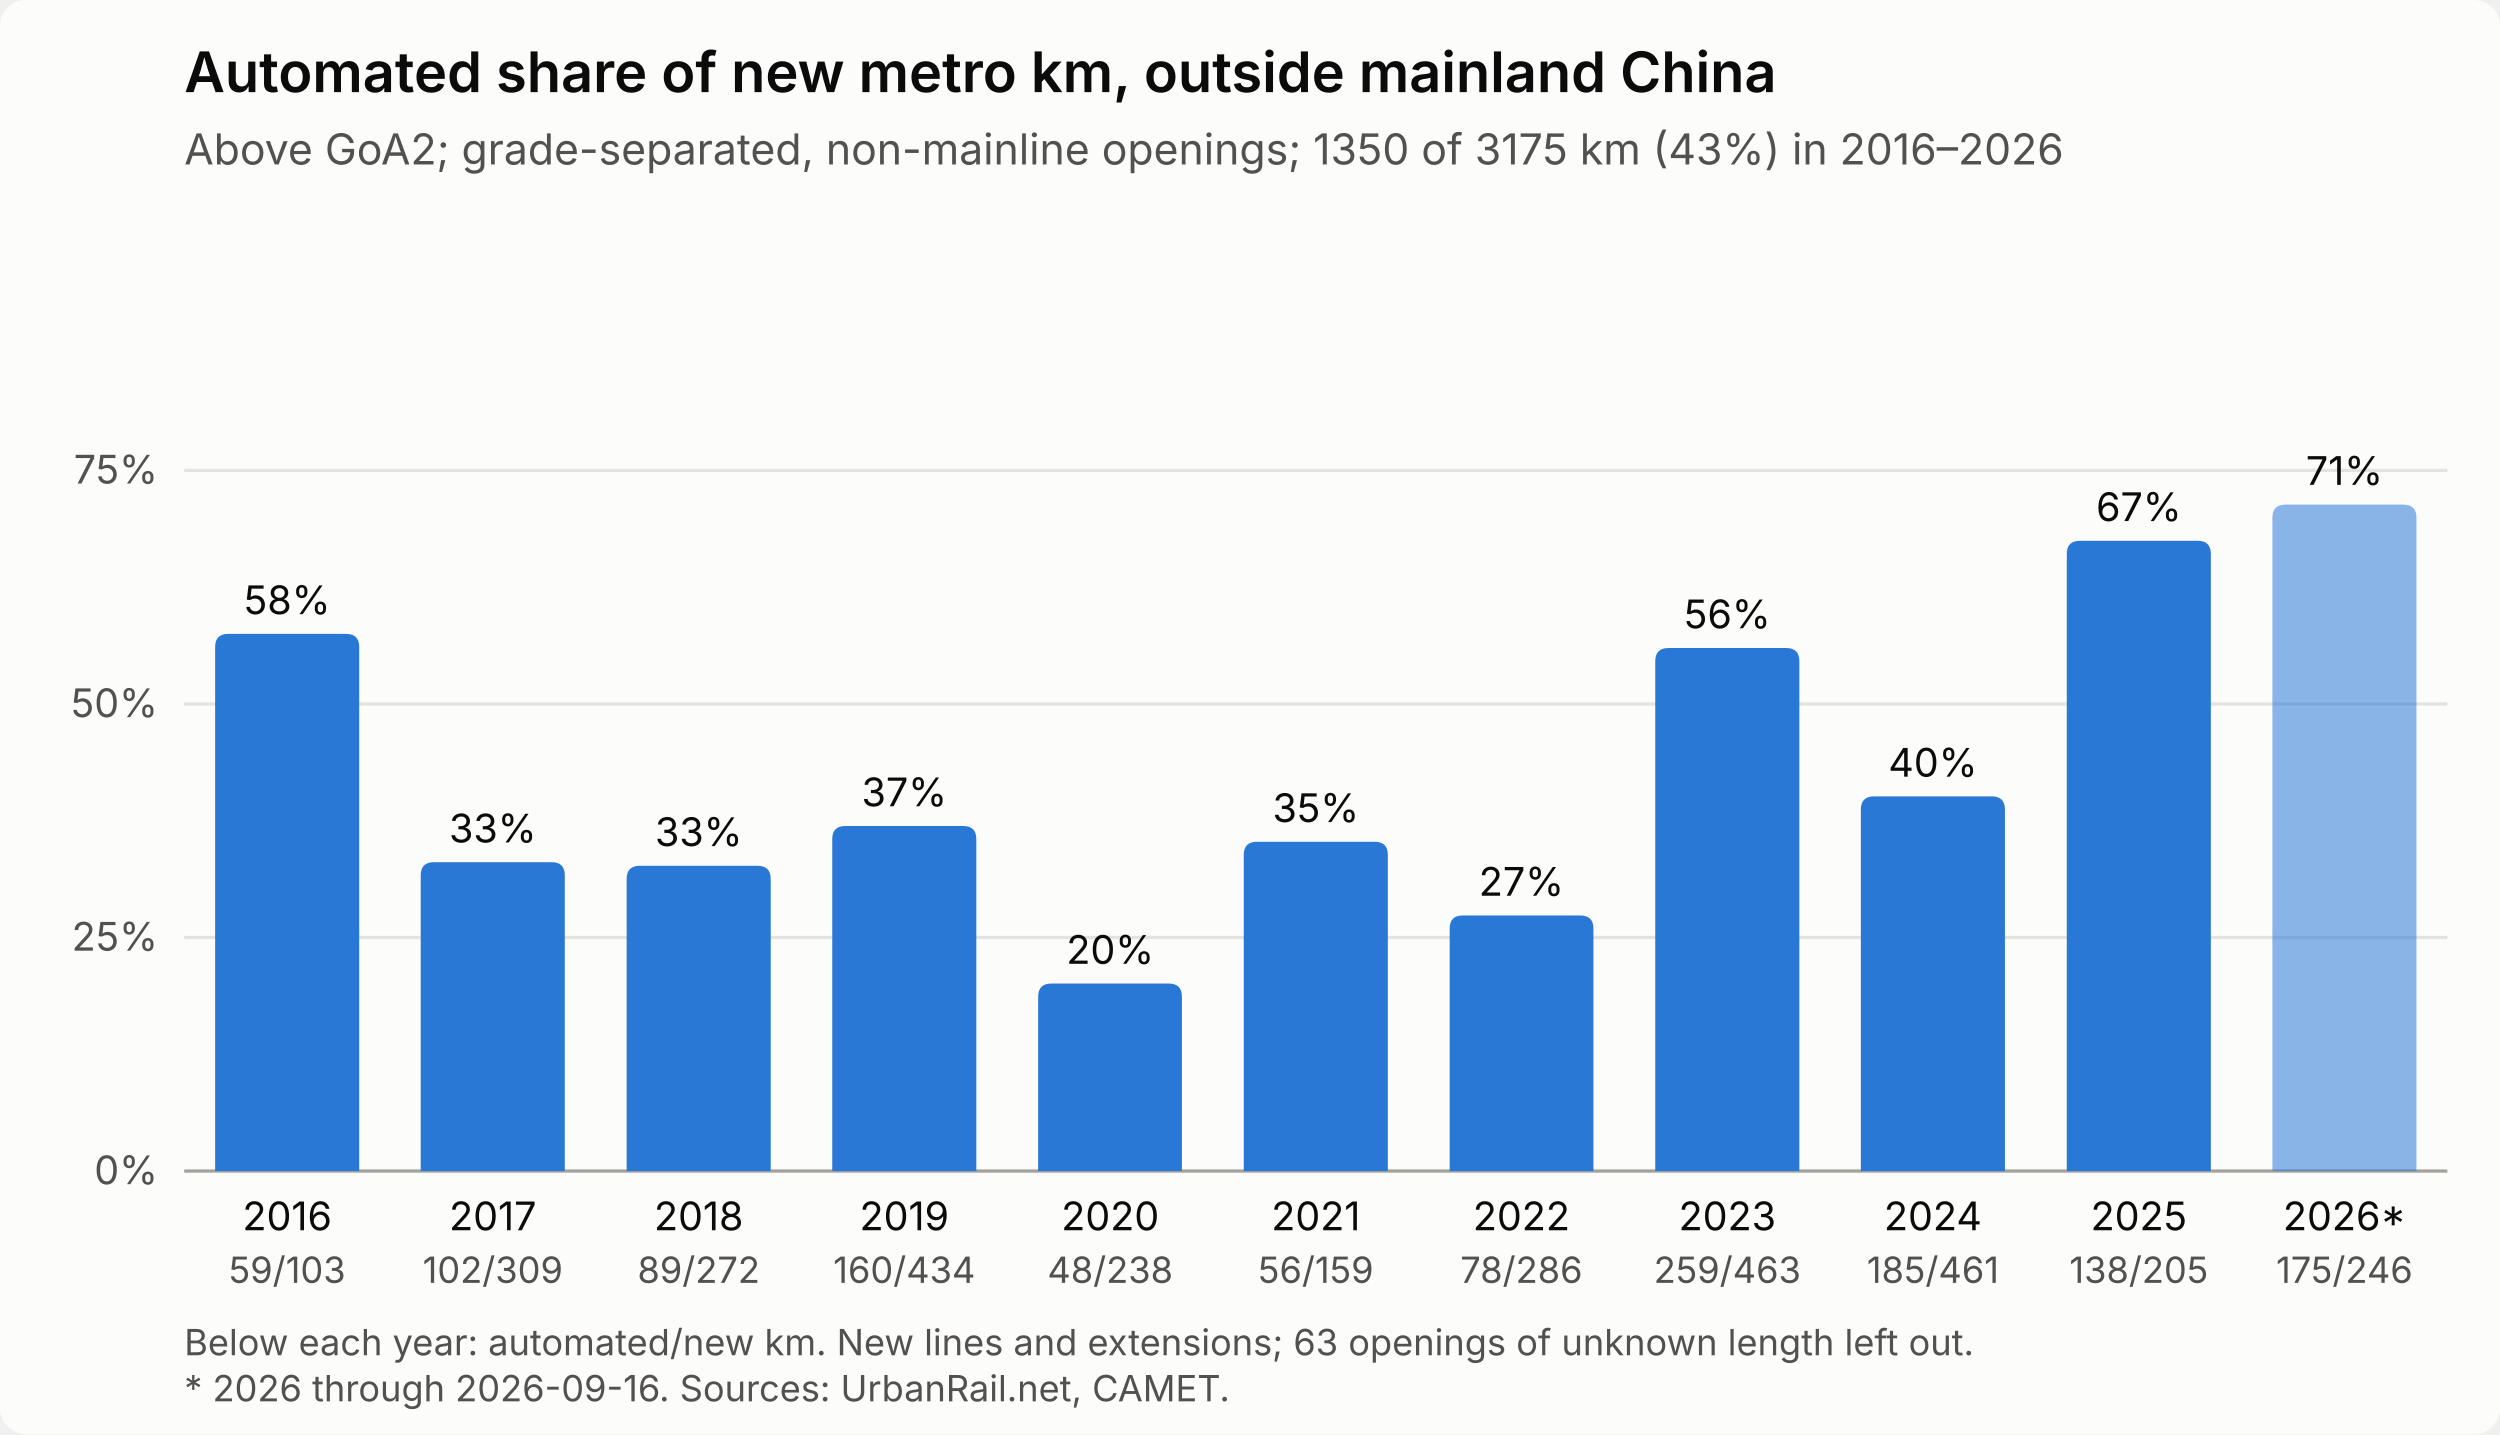
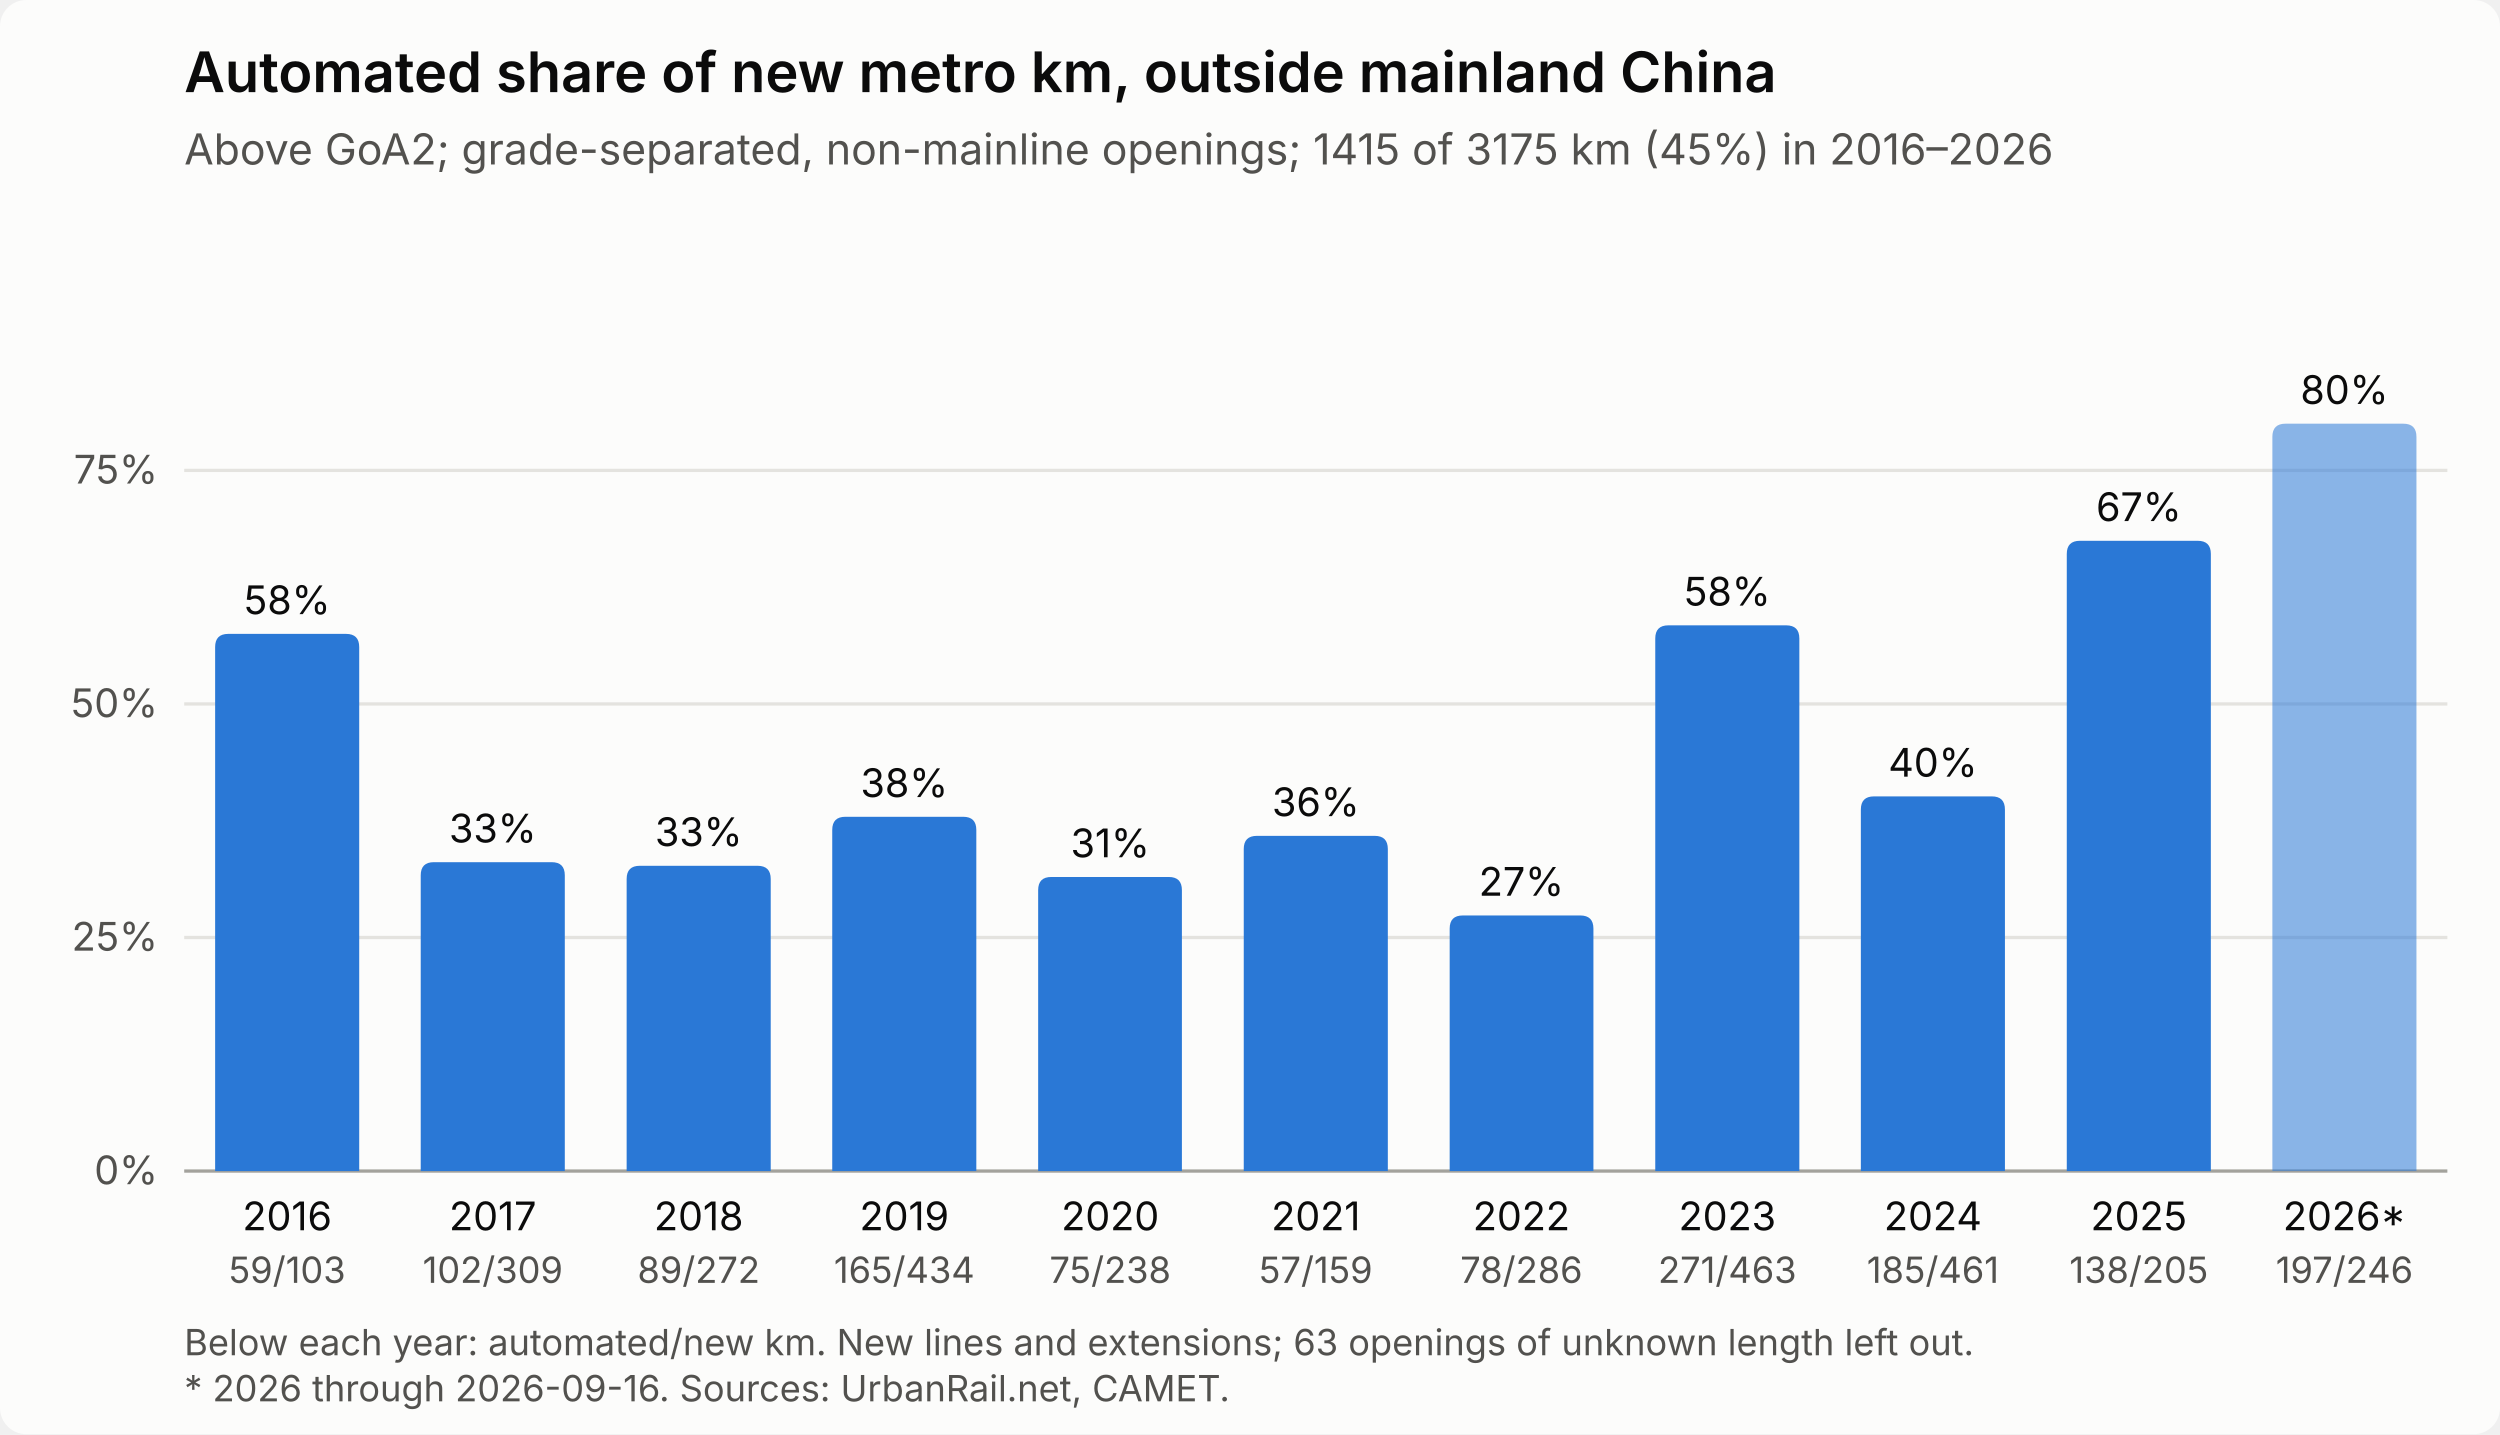
<svg xmlns="http://www.w3.org/2000/svg" viewBox="0 0 760 436" width="760" height="436" role="img" aria-labelledby="t d" font-family="system-ui, -apple-system, Segoe UI, sans-serif">
  <style>
.bg{fill:#fcfcfb}.bar{fill:#2a78d6}.bar.partial{fill-opacity:.55}
.grid{stroke:#e4e3df;stroke-width:1}.axis{stroke:#a3a29c;stroke-width:1}
.t1{fill:#0b0b0b}.t2{fill:#52514e}
@media (prefers-color-scheme: dark){
.bg{fill:#1a1a19}.bar{fill:#3987e5}.grid{stroke:#2e2e2c}.axis{stroke:#5d5c57}
.t1{fill:#ffffff}.t2{fill:#c3c2b7}}
</style>
  <rect class="bg" width="760" height="436" rx="8" />
  <text class="t1" x="56" y="28" font-size="17" font-weight="600">Automated share of new metro km, outside mainland China</text>
-   <text class="t2" x="56" y="50" font-size="13">Above GoA2; grade-separated, non-mainline openings; 1350 of 3175 km (43%) in 2016–2026</text>
+   <text class="t2" x="56" y="50" font-size="13">Above GoA2; grade-separated, non-mainline openings; 1415 of 3175 km (45%) in 2016–2026</text>
  <line class="axis" x1="56" x2="744" y1="356.0" y2="356.0" />
  <text class="t2" x="48" y="360.0" font-size="12" text-anchor="end">0%</text>
  <line class="grid" x1="56" x2="744" y1="285.0" y2="285.0" />
  <text class="t2" x="48" y="289.0" font-size="12" text-anchor="end">25%</text>
  <line class="grid" x1="56" x2="744" y1="214.0" y2="214.0" />
  <text class="t2" x="48" y="218.0" font-size="12" text-anchor="end">50%</text>
  <line class="grid" x1="56" x2="744" y1="143.0" y2="143.0" />
  <text class="t2" x="48" y="147.0" font-size="12" text-anchor="end">75%</text>
  <g>
    <rect x="56.0" y="72" width="62.5" height="284" fill="transparent" />
    <path class="bar" d="M65.4,356.0 V196.7 Q65.4,192.7 69.4,192.7 H105.2 Q109.2,192.7 109.2,196.7 V356.0 Z" />
    <text class="t1" x="87.3" y="186.7" font-size="12" text-anchor="middle">58%</text>
  </g>
  <text class="t1" x="87.3" y="374.0" font-size="12" text-anchor="middle">2016</text>
  <text class="t2" x="87.3" y="390.0" font-size="11" text-anchor="middle">59/103</text>
  <g>
    <rect x="118.5" y="72" width="62.5" height="284" fill="transparent" />
    <path class="bar" d="M127.9,356.0 V266.1 Q127.9,262.1 131.9,262.1 H167.7 Q171.7,262.1 171.7,266.1 V356.0 Z" />
    <text class="t1" x="149.8" y="256.1" font-size="12" text-anchor="middle">33%</text>
  </g>
  <text class="t1" x="149.8" y="374.0" font-size="12" text-anchor="middle">2017</text>
  <text class="t2" x="149.8" y="390.0" font-size="11" text-anchor="middle">102/309</text>
  <g>
    <rect x="181.1" y="72" width="62.5" height="284" fill="transparent" />
    <path class="bar" d="M190.5,356.0 V267.2 Q190.5,263.2 194.5,263.2 H230.3 Q234.3,263.2 234.3,267.2 V356.0 Z" />
    <text class="t1" x="212.4" y="257.2" font-size="12" text-anchor="middle">33%</text>
  </g>
  <text class="t1" x="212.4" y="374.0" font-size="12" text-anchor="middle">2018</text>
  <text class="t2" x="212.4" y="390.0" font-size="11" text-anchor="middle">89/272</text>
  <g>
    <rect x="243.6" y="72" width="62.5" height="284" fill="transparent" />
-     <path class="bar" d="M253.0,356.0 V255.1 Q253.0,251.1 257.0,251.1 H292.8 Q296.8,251.1 296.8,255.1 V356.0 Z" />
-     <text class="t1" x="274.9" y="245.1" font-size="12" text-anchor="middle">37%</text>
+     <path class="bar" d="M253.0,356.0 V252.3 Q253.0,248.3 257.0,248.3 H292.8 Q296.8,248.3 296.8,252.3 V356.0 Z" />
+     <text class="t1" x="274.9" y="242.3" font-size="12" text-anchor="middle">38%</text>
  </g>
  <text class="t1" x="274.9" y="374.0" font-size="12" text-anchor="middle">2019</text>
-   <text class="t2" x="274.9" y="390.0" font-size="11" text-anchor="middle">160/434</text>
+   <text class="t2" x="274.9" y="390.0" font-size="11" text-anchor="middle">165/434</text>
  <g>
    <rect x="306.2" y="72" width="62.5" height="284" fill="transparent" />
-     <path class="bar" d="M315.6,356.0 V303.0 Q315.6,299.0 319.6,299.0 H355.3 Q359.3,299.0 359.3,303.0 V356.0 Z" />
-     <text class="t1" x="337.5" y="293.0" font-size="12" text-anchor="middle">20%</text>
+     <path class="bar" d="M315.6,356.0 V270.6 Q315.6,266.6 319.6,266.6 H355.3 Q359.3,266.6 359.3,270.6 V356.0 Z" />
+     <text class="t1" x="337.5" y="260.6" font-size="12" text-anchor="middle">31%</text>
  </g>
  <text class="t1" x="337.5" y="374.0" font-size="12" text-anchor="middle">2020</text>
-   <text class="t2" x="337.5" y="390.0" font-size="11" text-anchor="middle">48/238</text>
+   <text class="t2" x="337.5" y="390.0" font-size="11" text-anchor="middle">75/238</text>
  <g>
    <rect x="368.7" y="72" width="62.5" height="284" fill="transparent" />
-     <path class="bar" d="M378.1,356.0 V259.9 Q378.1,255.9 382.1,255.9 H417.9 Q421.9,255.9 421.9,259.9 V356.0 Z" />
-     <text class="t1" x="400.0" y="249.9" font-size="12" text-anchor="middle">35%</text>
+     <path class="bar" d="M378.1,356.0 V258.1 Q378.1,254.1 382.1,254.1 H417.9 Q421.9,254.1 421.9,258.1 V356.0 Z" />
+     <text class="t1" x="400.0" y="248.1" font-size="12" text-anchor="middle">36%</text>
  </g>
  <text class="t1" x="400.0" y="374.0" font-size="12" text-anchor="middle">2021</text>
-   <text class="t2" x="400.0" y="390.0" font-size="11" text-anchor="middle">56/159</text>
+   <text class="t2" x="400.0" y="390.0" font-size="11" text-anchor="middle">57/159</text>
  <g>
    <rect x="431.3" y="72" width="62.5" height="284" fill="transparent" />
    <path class="bar" d="M440.7,356.0 V282.3 Q440.7,278.3 444.7,278.3 H480.4 Q484.4,278.3 484.4,282.3 V356.0 Z" />
    <text class="t1" x="462.5" y="272.3" font-size="12" text-anchor="middle">27%</text>
  </g>
  <text class="t1" x="462.5" y="374.0" font-size="12" text-anchor="middle">2022</text>
  <text class="t2" x="462.5" y="390.0" font-size="11" text-anchor="middle">78/286</text>
  <g>
    <rect x="493.8" y="72" width="62.5" height="284" fill="transparent" />
-     <path class="bar" d="M503.2,356.0 V201.0 Q503.2,197.0 507.2,197.0 H543.0 Q547.0,197.0 547.0,201.0 V356.0 Z" />
-     <text class="t1" x="525.1" y="191.0" font-size="12" text-anchor="middle">56%</text>
+     <path class="bar" d="M503.2,356.0 V194.1 Q503.2,190.1 507.2,190.1 H543.0 Q547.0,190.1 547.0,194.1 V356.0 Z" />
+     <text class="t1" x="525.1" y="184.1" font-size="12" text-anchor="middle">58%</text>
  </g>
  <text class="t1" x="525.1" y="374.0" font-size="12" text-anchor="middle">2023</text>
-   <text class="t2" x="525.1" y="390.0" font-size="11" text-anchor="middle">259/463</text>
+   <text class="t2" x="525.1" y="390.0" font-size="11" text-anchor="middle">271/463</text>
  <g>
    <rect x="556.4" y="72" width="62.5" height="284" fill="transparent" />
    <path class="bar" d="M565.7,356.0 V246.1 Q565.7,242.1 569.7,242.1 H605.5 Q609.5,242.1 609.5,246.1 V356.0 Z" />
    <text class="t1" x="587.6" y="236.1" font-size="12" text-anchor="middle">40%</text>
  </g>
  <text class="t1" x="587.6" y="374.0" font-size="12" text-anchor="middle">2024</text>
  <text class="t2" x="587.6" y="390.0" font-size="11" text-anchor="middle">185/461</text>
  <g>
    <rect x="618.9" y="72" width="62.5" height="284" fill="transparent" />
    <path class="bar" d="M628.3,356.0 V168.4 Q628.3,164.4 632.3,164.4 H668.1 Q672.1,164.4 672.1,168.4 V356.0 Z" />
    <text class="t1" x="650.2" y="158.4" font-size="12" text-anchor="middle">67%</text>
  </g>
  <text class="t1" x="650.2" y="374.0" font-size="12" text-anchor="middle">2025</text>
  <text class="t2" x="650.2" y="390.0" font-size="11" text-anchor="middle">138/205</text>
  <g>
    <rect x="681.5" y="72" width="62.5" height="284" fill="transparent" />
-     <path class="bar partial" d="M690.8,356.0 V157.4 Q690.8,153.4 694.8,153.4 H730.6 Q734.6,153.4 734.6,157.4 V356.0 Z" />
-     <text class="t1" x="712.7" y="147.4" font-size="12" text-anchor="middle">71%</text>
+     <path class="bar partial" d="M690.8,356.0 V132.8 Q690.8,128.8 694.8,128.8 H730.6 Q734.6,128.8 734.6,132.8 V356.0 Z" />
+     <text class="t1" x="712.7" y="122.8" font-size="12" text-anchor="middle">80%</text>
  </g>
  <text class="t1" x="712.7" y="374.0" font-size="12" text-anchor="middle">2026*</text>
-   <text class="t2" x="712.7" y="390.0" font-size="11" text-anchor="middle">175/246</text>
+   <text class="t2" x="712.7" y="390.0" font-size="11" text-anchor="middle">197/246</text>
  <text class="t2" x="56" y="412" font-size="11">Below each year: automated/new km. New lines and extensions; 63 openings of unknown length left out.</text>
  <text class="t2" x="56" y="426" font-size="11">* 2026 through 2026-09-16. Sources: UrbanRail.net, CAMET.</text>
</svg>
